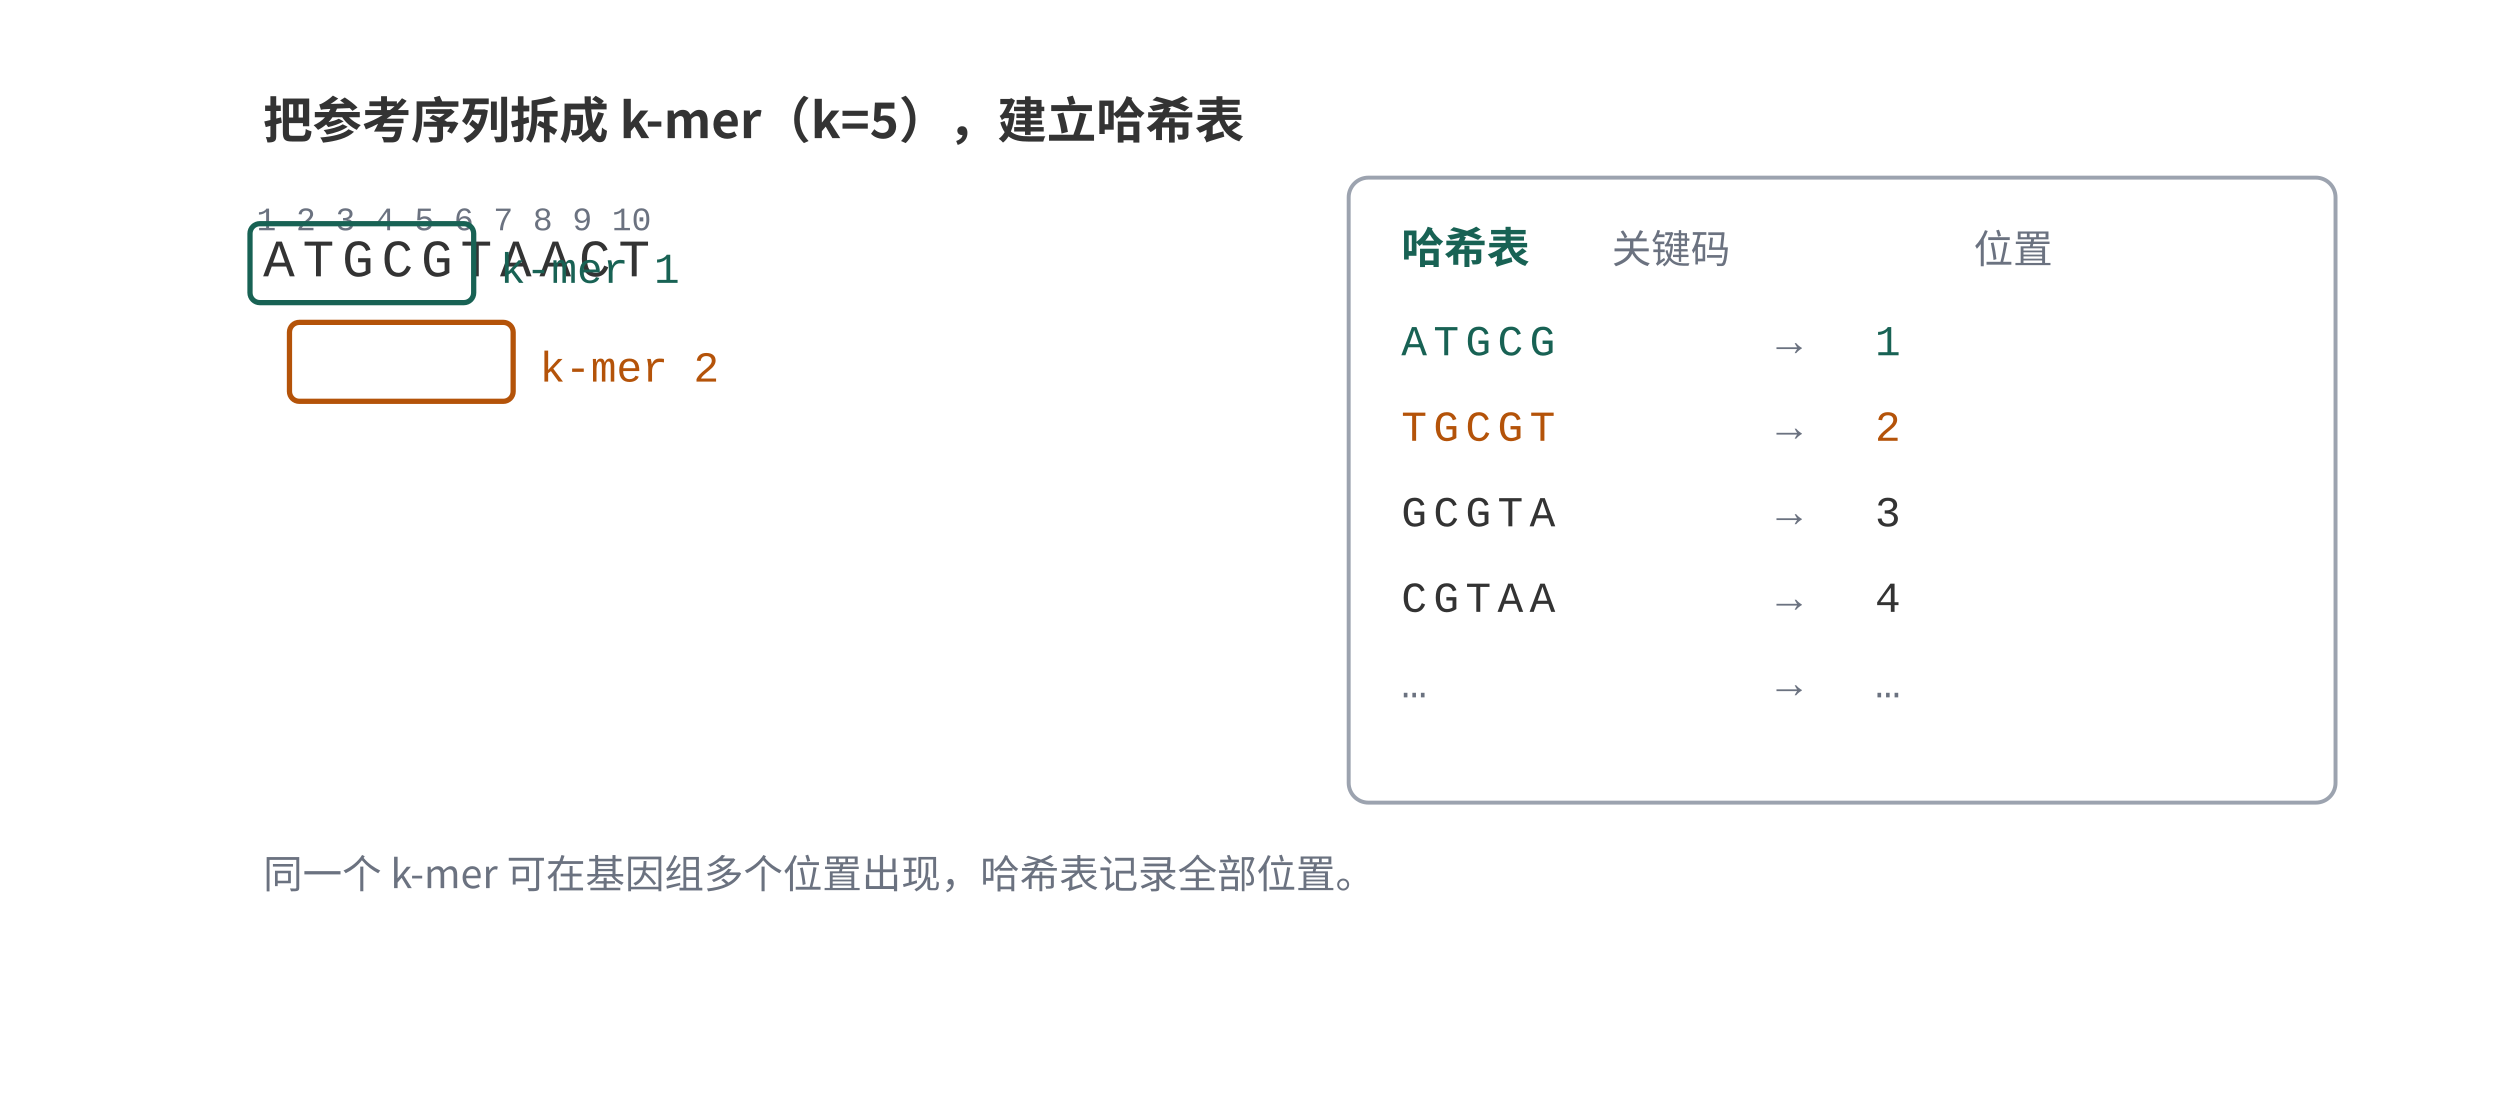
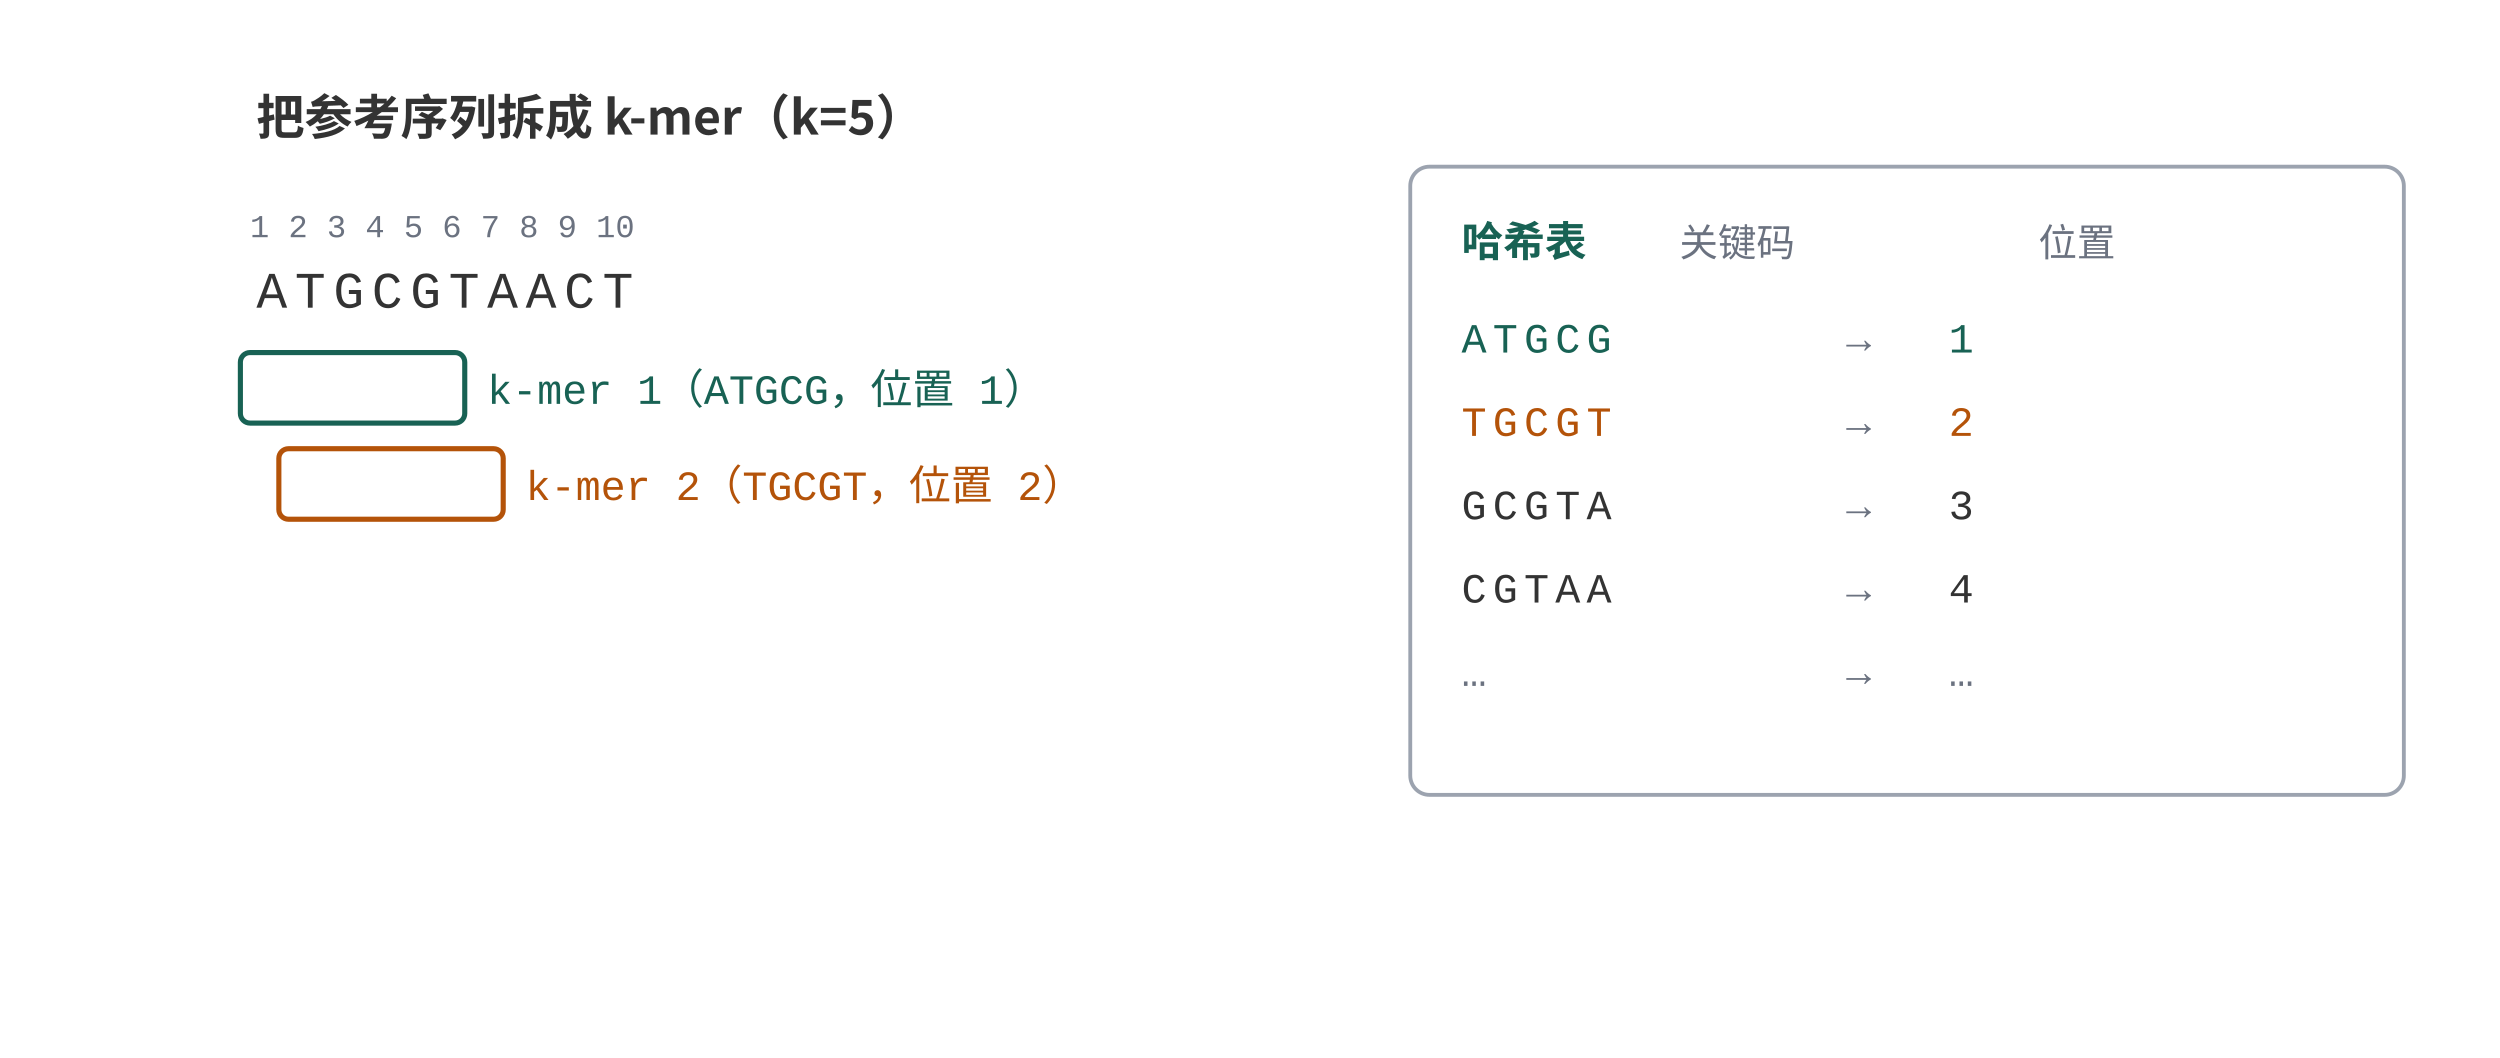
- <svg xmlns="http://www.w3.org/2000/svg" viewBox="0 0 760 340" role="img" aria-labelledby="t d">
-   <text x="80" y="42" font-family="'PingFang SC', 'Hiragino Sans GB', 'Microsoft YaHei', 'Noto Sans CJK SC', sans-serif" font-size="15" fill="#333333" font-weight="bold" text-anchor="start">把参考序列拆成 k-mer（k=5），建立哈希表</text>
-   <text x="80" y="84" font-family="ui-monospace, 'SFMono-Regular', Menlo, Consolas, 'Liberation Mono', monospace" font-size="16" fill="#333333" font-weight="normal" text-anchor="start">A</text>
-   <text x="92" y="84" font-family="ui-monospace, 'SFMono-Regular', Menlo, Consolas, 'Liberation Mono', monospace" font-size="16" fill="#333333" font-weight="normal" text-anchor="start">T</text>
-   <text x="104" y="84" font-family="ui-monospace, 'SFMono-Regular', Menlo, Consolas, 'Liberation Mono', monospace" font-size="16" fill="#333333" font-weight="normal" text-anchor="start">G</text>
-   <text x="116" y="84" font-family="ui-monospace, 'SFMono-Regular', Menlo, Consolas, 'Liberation Mono', monospace" font-size="16" fill="#333333" font-weight="normal" text-anchor="start">C</text>
-   <text x="128" y="84" font-family="ui-monospace, 'SFMono-Regular', Menlo, Consolas, 'Liberation Mono', monospace" font-size="16" fill="#333333" font-weight="normal" text-anchor="start">G</text>
-   <text x="140" y="84" font-family="ui-monospace, 'SFMono-Regular', Menlo, Consolas, 'Liberation Mono', monospace" font-size="16" fill="#333333" font-weight="normal" text-anchor="start">T</text>
-   <text x="152" y="84" font-family="ui-monospace, 'SFMono-Regular', Menlo, Consolas, 'Liberation Mono', monospace" font-size="16" fill="#333333" font-weight="normal" text-anchor="start">A</text>
-   <text x="164" y="84" font-family="ui-monospace, 'SFMono-Regular', Menlo, Consolas, 'Liberation Mono', monospace" font-size="16" fill="#333333" font-weight="normal" text-anchor="start">A</text>
-   <text x="176" y="84" font-family="ui-monospace, 'SFMono-Regular', Menlo, Consolas, 'Liberation Mono', monospace" font-size="16" fill="#333333" font-weight="normal" text-anchor="start">C</text>
-   <text x="188" y="84" font-family="ui-monospace, 'SFMono-Regular', Menlo, Consolas, 'Liberation Mono', monospace" font-size="16" fill="#333333" font-weight="normal" text-anchor="start">T</text>
-   <text x="78" y="70" font-family="ui-monospace, 'SFMono-Regular', Menlo, Consolas, 'Liberation Mono', monospace" font-size="10" fill="#6b7280" font-weight="normal" text-anchor="start">1</text>
-   <text x="90" y="70" font-family="ui-monospace, 'SFMono-Regular', Menlo, Consolas, 'Liberation Mono', monospace" font-size="10" fill="#6b7280" font-weight="normal" text-anchor="start">2</text>
-   <text x="102" y="70" font-family="ui-monospace, 'SFMono-Regular', Menlo, Consolas, 'Liberation Mono', monospace" font-size="10" fill="#6b7280" font-weight="normal" text-anchor="start">3</text>
-   <text x="114" y="70" font-family="ui-monospace, 'SFMono-Regular', Menlo, Consolas, 'Liberation Mono', monospace" font-size="10" fill="#6b7280" font-weight="normal" text-anchor="start">4</text>
-   <text x="126" y="70" font-family="ui-monospace, 'SFMono-Regular', Menlo, Consolas, 'Liberation Mono', monospace" font-size="10" fill="#6b7280" font-weight="normal" text-anchor="start">5</text>
-   <text x="138" y="70" font-family="ui-monospace, 'SFMono-Regular', Menlo, Consolas, 'Liberation Mono', monospace" font-size="10" fill="#6b7280" font-weight="normal" text-anchor="start">6</text>
-   <text x="150" y="70" font-family="ui-monospace, 'SFMono-Regular', Menlo, Consolas, 'Liberation Mono', monospace" font-size="10" fill="#6b7280" font-weight="normal" text-anchor="start">7</text>
-   <text x="162" y="70" font-family="ui-monospace, 'SFMono-Regular', Menlo, Consolas, 'Liberation Mono', monospace" font-size="10" fill="#6b7280" font-weight="normal" text-anchor="start">8</text>
-   <text x="174" y="70" font-family="ui-monospace, 'SFMono-Regular', Menlo, Consolas, 'Liberation Mono', monospace" font-size="10" fill="#6b7280" font-weight="normal" text-anchor="start">9</text>
-   <text x="186" y="70" font-family="ui-monospace, 'SFMono-Regular', Menlo, Consolas, 'Liberation Mono', monospace" font-size="10" fill="#6b7280" font-weight="normal" text-anchor="start">10</text>
-   <rect x="76" y="68" width="68" height="24" rx="3" fill="none" stroke="#186254" stroke-width="1.6" />
-   <text x="152" y="86" font-family="ui-monospace, 'SFMono-Regular', Menlo, Consolas, 'Liberation Mono', monospace" font-size="13" fill="#186254" font-weight="normal" text-anchor="start">k-mer 1</text>
-   <rect x="88" y="98" width="68" height="24" rx="3" fill="none" stroke="#b45309" stroke-width="1.6" />
-   <text x="164" y="116" font-family="ui-monospace, 'SFMono-Regular', Menlo, Consolas, 'Liberation Mono', monospace" font-size="13" fill="#b45309" font-weight="normal" text-anchor="start">k-mer 2</text>
-   <rect x="410" y="54" width="300" height="190" rx="6" fill="none" stroke="#9ca3af" stroke-width="1.2" />
-   <text x="426" y="80" font-family="'PingFang SC', 'Hiragino Sans GB', 'Microsoft YaHei', 'Noto Sans CJK SC', sans-serif" font-size="13" fill="#186254" font-weight="bold" text-anchor="start">哈希表</text>
-   <text x="490" y="80" font-family="'PingFang SC', 'Hiragino Sans GB', 'Microsoft YaHei', 'Noto Sans CJK SC', sans-serif" font-size="12" fill="#6b7280" font-weight="normal" text-anchor="start">关键码</text>
-   <text x="600" y="80" font-family="'PingFang SC', 'Hiragino Sans GB', 'Microsoft YaHei', 'Noto Sans CJK SC', sans-serif" font-size="12" fill="#6b7280" font-weight="normal" text-anchor="start">位置</text>
-   <text x="426.0" y="108" font-family="ui-monospace, 'SFMono-Regular', Menlo, Consolas, 'Liberation Mono', monospace" font-size="13" fill="#186254" font-weight="normal" text-anchor="start">A</text>
-   <text x="435.75" y="108" font-family="ui-monospace, 'SFMono-Regular', Menlo, Consolas, 'Liberation Mono', monospace" font-size="13" fill="#186254" font-weight="normal" text-anchor="start">T</text>
-   <text x="445.5" y="108" font-family="ui-monospace, 'SFMono-Regular', Menlo, Consolas, 'Liberation Mono', monospace" font-size="13" fill="#186254" font-weight="normal" text-anchor="start">G</text>
-   <text x="455.25" y="108" font-family="ui-monospace, 'SFMono-Regular', Menlo, Consolas, 'Liberation Mono', monospace" font-size="13" fill="#186254" font-weight="normal" text-anchor="start">C</text>
-   <text x="465.0" y="108" font-family="ui-monospace, 'SFMono-Regular', Menlo, Consolas, 'Liberation Mono', monospace" font-size="13" fill="#186254" font-weight="normal" text-anchor="start">G</text>
-   <text x="540" y="108" font-family="ui-monospace, 'SFMono-Regular', Menlo, Consolas, 'Liberation Mono', monospace" font-size="13" fill="#6b7280" font-weight="normal" text-anchor="start">→</text>
-   <text x="570.0" y="108" font-family="ui-monospace, 'SFMono-Regular', Menlo, Consolas, 'Liberation Mono', monospace" font-size="13" fill="#186254" font-weight="normal" text-anchor="start">1</text>
-   <text x="426.0" y="134" font-family="ui-monospace, 'SFMono-Regular', Menlo, Consolas, 'Liberation Mono', monospace" font-size="13" fill="#b45309" font-weight="normal" text-anchor="start">T</text>
-   <text x="435.75" y="134" font-family="ui-monospace, 'SFMono-Regular', Menlo, Consolas, 'Liberation Mono', monospace" font-size="13" fill="#b45309" font-weight="normal" text-anchor="start">G</text>
-   <text x="445.5" y="134" font-family="ui-monospace, 'SFMono-Regular', Menlo, Consolas, 'Liberation Mono', monospace" font-size="13" fill="#b45309" font-weight="normal" text-anchor="start">C</text>
-   <text x="455.25" y="134" font-family="ui-monospace, 'SFMono-Regular', Menlo, Consolas, 'Liberation Mono', monospace" font-size="13" fill="#b45309" font-weight="normal" text-anchor="start">G</text>
-   <text x="465.0" y="134" font-family="ui-monospace, 'SFMono-Regular', Menlo, Consolas, 'Liberation Mono', monospace" font-size="13" fill="#b45309" font-weight="normal" text-anchor="start">T</text>
-   <text x="540" y="134" font-family="ui-monospace, 'SFMono-Regular', Menlo, Consolas, 'Liberation Mono', monospace" font-size="13" fill="#6b7280" font-weight="normal" text-anchor="start">→</text>
-   <text x="570.0" y="134" font-family="ui-monospace, 'SFMono-Regular', Menlo, Consolas, 'Liberation Mono', monospace" font-size="13" fill="#b45309" font-weight="normal" text-anchor="start">2</text>
-   <text x="426.0" y="160" font-family="ui-monospace, 'SFMono-Regular', Menlo, Consolas, 'Liberation Mono', monospace" font-size="13" fill="#333333" font-weight="normal" text-anchor="start">G</text>
-   <text x="435.75" y="160" font-family="ui-monospace, 'SFMono-Regular', Menlo, Consolas, 'Liberation Mono', monospace" font-size="13" fill="#333333" font-weight="normal" text-anchor="start">C</text>
-   <text x="445.5" y="160" font-family="ui-monospace, 'SFMono-Regular', Menlo, Consolas, 'Liberation Mono', monospace" font-size="13" fill="#333333" font-weight="normal" text-anchor="start">G</text>
-   <text x="455.25" y="160" font-family="ui-monospace, 'SFMono-Regular', Menlo, Consolas, 'Liberation Mono', monospace" font-size="13" fill="#333333" font-weight="normal" text-anchor="start">T</text>
-   <text x="465.0" y="160" font-family="ui-monospace, 'SFMono-Regular', Menlo, Consolas, 'Liberation Mono', monospace" font-size="13" fill="#333333" font-weight="normal" text-anchor="start">A</text>
-   <text x="540" y="160" font-family="ui-monospace, 'SFMono-Regular', Menlo, Consolas, 'Liberation Mono', monospace" font-size="13" fill="#6b7280" font-weight="normal" text-anchor="start">→</text>
-   <text x="570.0" y="160" font-family="ui-monospace, 'SFMono-Regular', Menlo, Consolas, 'Liberation Mono', monospace" font-size="13" fill="#333333" font-weight="normal" text-anchor="start">3</text>
-   <text x="426.0" y="186" font-family="ui-monospace, 'SFMono-Regular', Menlo, Consolas, 'Liberation Mono', monospace" font-size="13" fill="#333333" font-weight="normal" text-anchor="start">C</text>
-   <text x="435.75" y="186" font-family="ui-monospace, 'SFMono-Regular', Menlo, Consolas, 'Liberation Mono', monospace" font-size="13" fill="#333333" font-weight="normal" text-anchor="start">G</text>
-   <text x="445.5" y="186" font-family="ui-monospace, 'SFMono-Regular', Menlo, Consolas, 'Liberation Mono', monospace" font-size="13" fill="#333333" font-weight="normal" text-anchor="start">T</text>
-   <text x="455.25" y="186" font-family="ui-monospace, 'SFMono-Regular', Menlo, Consolas, 'Liberation Mono', monospace" font-size="13" fill="#333333" font-weight="normal" text-anchor="start">A</text>
-   <text x="465.0" y="186" font-family="ui-monospace, 'SFMono-Regular', Menlo, Consolas, 'Liberation Mono', monospace" font-size="13" fill="#333333" font-weight="normal" text-anchor="start">A</text>
-   <text x="540" y="186" font-family="ui-monospace, 'SFMono-Regular', Menlo, Consolas, 'Liberation Mono', monospace" font-size="13" fill="#6b7280" font-weight="normal" text-anchor="start">→</text>
-   <text x="570.0" y="186" font-family="ui-monospace, 'SFMono-Regular', Menlo, Consolas, 'Liberation Mono', monospace" font-size="13" fill="#333333" font-weight="normal" text-anchor="start">4</text>
-   <text x="426.0" y="212" font-family="ui-monospace, 'SFMono-Regular', Menlo, Consolas, 'Liberation Mono', monospace" font-size="13" fill="#6b7280" font-weight="normal" text-anchor="start">…</text>
-   <text x="540" y="212" font-family="ui-monospace, 'SFMono-Regular', Menlo, Consolas, 'Liberation Mono', monospace" font-size="13" fill="#6b7280" font-weight="normal" text-anchor="start">→</text>
-   <text x="570.0" y="212" font-family="ui-monospace, 'SFMono-Regular', Menlo, Consolas, 'Liberation Mono', monospace" font-size="13" fill="#6b7280" font-weight="normal" text-anchor="start">…</text>
-   <text x="80" y="270" font-family="'PingFang SC', 'Hiragino Sans GB', 'Microsoft YaHei', 'Noto Sans CJK SC', sans-serif" font-size="12" fill="#6b7280" font-weight="normal" text-anchor="start">同一个 k-mer 可在基因组多个位置出现，哈希表记录全部位置。</text>
+ <svg xmlns="http://www.w3.org/2000/svg" viewBox="0 0 780 330" role="img" aria-labelledby="t d">
+   <text x="80" y="42" font-family="'PingFang SC', 'Hiragino Sans GB', 'Microsoft YaHei', 'Noto Sans CJK SC', sans-serif" font-size="15" fill="#333333" font-weight="bold" text-anchor="start">把参考序列拆成 k-mer（k=5）</text>
+   <text x="78" y="74" font-family="ui-monospace, 'SFMono-Regular', Menlo, Consolas, 'Liberation Mono', monospace" font-size="10" fill="#6b7280" font-weight="normal" text-anchor="start">1</text>
+   <text x="90" y="74" font-family="ui-monospace, 'SFMono-Regular', Menlo, Consolas, 'Liberation Mono', monospace" font-size="10" fill="#6b7280" font-weight="normal" text-anchor="start">2</text>
+   <text x="102" y="74" font-family="ui-monospace, 'SFMono-Regular', Menlo, Consolas, 'Liberation Mono', monospace" font-size="10" fill="#6b7280" font-weight="normal" text-anchor="start">3</text>
+   <text x="114" y="74" font-family="ui-monospace, 'SFMono-Regular', Menlo, Consolas, 'Liberation Mono', monospace" font-size="10" fill="#6b7280" font-weight="normal" text-anchor="start">4</text>
+   <text x="126" y="74" font-family="ui-monospace, 'SFMono-Regular', Menlo, Consolas, 'Liberation Mono', monospace" font-size="10" fill="#6b7280" font-weight="normal" text-anchor="start">5</text>
+   <text x="138" y="74" font-family="ui-monospace, 'SFMono-Regular', Menlo, Consolas, 'Liberation Mono', monospace" font-size="10" fill="#6b7280" font-weight="normal" text-anchor="start">6</text>
+   <text x="150" y="74" font-family="ui-monospace, 'SFMono-Regular', Menlo, Consolas, 'Liberation Mono', monospace" font-size="10" fill="#6b7280" font-weight="normal" text-anchor="start">7</text>
+   <text x="162" y="74" font-family="ui-monospace, 'SFMono-Regular', Menlo, Consolas, 'Liberation Mono', monospace" font-size="10" fill="#6b7280" font-weight="normal" text-anchor="start">8</text>
+   <text x="174" y="74" font-family="ui-monospace, 'SFMono-Regular', Menlo, Consolas, 'Liberation Mono', monospace" font-size="10" fill="#6b7280" font-weight="normal" text-anchor="start">9</text>
+   <text x="186" y="74" font-family="ui-monospace, 'SFMono-Regular', Menlo, Consolas, 'Liberation Mono', monospace" font-size="10" fill="#6b7280" font-weight="normal" text-anchor="start">10</text>
+   <text x="80" y="96" font-family="ui-monospace, 'SFMono-Regular', Menlo, Consolas, 'Liberation Mono', monospace" font-size="16" fill="#333333" font-weight="normal" text-anchor="start">A</text>
+   <text x="92" y="96" font-family="ui-monospace, 'SFMono-Regular', Menlo, Consolas, 'Liberation Mono', monospace" font-size="16" fill="#333333" font-weight="normal" text-anchor="start">T</text>
+   <text x="104" y="96" font-family="ui-monospace, 'SFMono-Regular', Menlo, Consolas, 'Liberation Mono', monospace" font-size="16" fill="#333333" font-weight="normal" text-anchor="start">G</text>
+   <text x="116" y="96" font-family="ui-monospace, 'SFMono-Regular', Menlo, Consolas, 'Liberation Mono', monospace" font-size="16" fill="#333333" font-weight="normal" text-anchor="start">C</text>
+   <text x="128" y="96" font-family="ui-monospace, 'SFMono-Regular', Menlo, Consolas, 'Liberation Mono', monospace" font-size="16" fill="#333333" font-weight="normal" text-anchor="start">G</text>
+   <text x="140" y="96" font-family="ui-monospace, 'SFMono-Regular', Menlo, Consolas, 'Liberation Mono', monospace" font-size="16" fill="#333333" font-weight="normal" text-anchor="start">T</text>
+   <text x="152" y="96" font-family="ui-monospace, 'SFMono-Regular', Menlo, Consolas, 'Liberation Mono', monospace" font-size="16" fill="#333333" font-weight="normal" text-anchor="start">A</text>
+   <text x="164" y="96" font-family="ui-monospace, 'SFMono-Regular', Menlo, Consolas, 'Liberation Mono', monospace" font-size="16" fill="#333333" font-weight="normal" text-anchor="start">A</text>
+   <text x="176" y="96" font-family="ui-monospace, 'SFMono-Regular', Menlo, Consolas, 'Liberation Mono', monospace" font-size="16" fill="#333333" font-weight="normal" text-anchor="start">C</text>
+   <text x="188" y="96" font-family="ui-monospace, 'SFMono-Regular', Menlo, Consolas, 'Liberation Mono', monospace" font-size="16" fill="#333333" font-weight="normal" text-anchor="start">T</text>
+   <rect x="75" y="110" width="70" height="22" rx="3" fill="none" stroke="#186254" stroke-width="1.6" />
+   <text x="152" y="126" font-family="ui-monospace, 'SFMono-Regular', Menlo, Consolas, 'Liberation Mono', monospace" font-size="13" fill="#186254" font-weight="normal" text-anchor="start">k-mer 1（ATGCG，位置 1）</text>
+   <rect x="87" y="140" width="70" height="22" rx="3" fill="none" stroke="#b45309" stroke-width="1.6" />
+   <text x="164" y="156" font-family="ui-monospace, 'SFMono-Regular', Menlo, Consolas, 'Liberation Mono', monospace" font-size="13" fill="#b45309" font-weight="normal" text-anchor="start">k-mer 2（TGCGT，位置 2）</text>
+   <rect x="440" y="52" width="310" height="196" rx="6" fill="none" stroke="#9ca3af" stroke-width="1.2" />
+   <text x="456" y="80" font-family="'PingFang SC', 'Hiragino Sans GB', 'Microsoft YaHei', 'Noto Sans CJK SC', sans-serif" font-size="13" fill="#186254" font-weight="bold" text-anchor="start">哈希表</text>
+   <text x="524" y="80" font-family="'PingFang SC', 'Hiragino Sans GB', 'Microsoft YaHei', 'Noto Sans CJK SC', sans-serif" font-size="12" fill="#6b7280" font-weight="normal" text-anchor="start">关键码</text>
+   <text x="636" y="80" font-family="'PingFang SC', 'Hiragino Sans GB', 'Microsoft YaHei', 'Noto Sans CJK SC', sans-serif" font-size="12" fill="#6b7280" font-weight="normal" text-anchor="start">位置</text>
+   <text x="456.0" y="110" font-family="ui-monospace, 'SFMono-Regular', Menlo, Consolas, 'Liberation Mono', monospace" font-size="13" fill="#186254" font-weight="normal" text-anchor="start">A</text>
+   <text x="465.75" y="110" font-family="ui-monospace, 'SFMono-Regular', Menlo, Consolas, 'Liberation Mono', monospace" font-size="13" fill="#186254" font-weight="normal" text-anchor="start">T</text>
+   <text x="475.5" y="110" font-family="ui-monospace, 'SFMono-Regular', Menlo, Consolas, 'Liberation Mono', monospace" font-size="13" fill="#186254" font-weight="normal" text-anchor="start">G</text>
+   <text x="485.25" y="110" font-family="ui-monospace, 'SFMono-Regular', Menlo, Consolas, 'Liberation Mono', monospace" font-size="13" fill="#186254" font-weight="normal" text-anchor="start">C</text>
+   <text x="495.0" y="110" font-family="ui-monospace, 'SFMono-Regular', Menlo, Consolas, 'Liberation Mono', monospace" font-size="13" fill="#186254" font-weight="normal" text-anchor="start">G</text>
+   <text x="576" y="110" font-family="ui-monospace, 'SFMono-Regular', Menlo, Consolas, 'Liberation Mono', monospace" font-size="13" fill="#6b7280" font-weight="normal" text-anchor="start">→</text>
+   <text x="608.0" y="110" font-family="ui-monospace, 'SFMono-Regular', Menlo, Consolas, 'Liberation Mono', monospace" font-size="13" fill="#186254" font-weight="normal" text-anchor="start">1</text>
+   <text x="456.0" y="136" font-family="ui-monospace, 'SFMono-Regular', Menlo, Consolas, 'Liberation Mono', monospace" font-size="13" fill="#b45309" font-weight="normal" text-anchor="start">T</text>
+   <text x="465.75" y="136" font-family="ui-monospace, 'SFMono-Regular', Menlo, Consolas, 'Liberation Mono', monospace" font-size="13" fill="#b45309" font-weight="normal" text-anchor="start">G</text>
+   <text x="475.5" y="136" font-family="ui-monospace, 'SFMono-Regular', Menlo, Consolas, 'Liberation Mono', monospace" font-size="13" fill="#b45309" font-weight="normal" text-anchor="start">C</text>
+   <text x="485.25" y="136" font-family="ui-monospace, 'SFMono-Regular', Menlo, Consolas, 'Liberation Mono', monospace" font-size="13" fill="#b45309" font-weight="normal" text-anchor="start">G</text>
+   <text x="495.0" y="136" font-family="ui-monospace, 'SFMono-Regular', Menlo, Consolas, 'Liberation Mono', monospace" font-size="13" fill="#b45309" font-weight="normal" text-anchor="start">T</text>
+   <text x="576" y="136" font-family="ui-monospace, 'SFMono-Regular', Menlo, Consolas, 'Liberation Mono', monospace" font-size="13" fill="#6b7280" font-weight="normal" text-anchor="start">→</text>
+   <text x="608.0" y="136" font-family="ui-monospace, 'SFMono-Regular', Menlo, Consolas, 'Liberation Mono', monospace" font-size="13" fill="#b45309" font-weight="normal" text-anchor="start">2</text>
+   <text x="456.0" y="162" font-family="ui-monospace, 'SFMono-Regular', Menlo, Consolas, 'Liberation Mono', monospace" font-size="13" fill="#333333" font-weight="normal" text-anchor="start">G</text>
+   <text x="465.75" y="162" font-family="ui-monospace, 'SFMono-Regular', Menlo, Consolas, 'Liberation Mono', monospace" font-size="13" fill="#333333" font-weight="normal" text-anchor="start">C</text>
+   <text x="475.5" y="162" font-family="ui-monospace, 'SFMono-Regular', Menlo, Consolas, 'Liberation Mono', monospace" font-size="13" fill="#333333" font-weight="normal" text-anchor="start">G</text>
+   <text x="485.25" y="162" font-family="ui-monospace, 'SFMono-Regular', Menlo, Consolas, 'Liberation Mono', monospace" font-size="13" fill="#333333" font-weight="normal" text-anchor="start">T</text>
+   <text x="495.0" y="162" font-family="ui-monospace, 'SFMono-Regular', Menlo, Consolas, 'Liberation Mono', monospace" font-size="13" fill="#333333" font-weight="normal" text-anchor="start">A</text>
+   <text x="576" y="162" font-family="ui-monospace, 'SFMono-Regular', Menlo, Consolas, 'Liberation Mono', monospace" font-size="13" fill="#6b7280" font-weight="normal" text-anchor="start">→</text>
+   <text x="608.0" y="162" font-family="ui-monospace, 'SFMono-Regular', Menlo, Consolas, 'Liberation Mono', monospace" font-size="13" fill="#333333" font-weight="normal" text-anchor="start">3</text>
+   <text x="456.0" y="188" font-family="ui-monospace, 'SFMono-Regular', Menlo, Consolas, 'Liberation Mono', monospace" font-size="13" fill="#333333" font-weight="normal" text-anchor="start">C</text>
+   <text x="465.75" y="188" font-family="ui-monospace, 'SFMono-Regular', Menlo, Consolas, 'Liberation Mono', monospace" font-size="13" fill="#333333" font-weight="normal" text-anchor="start">G</text>
+   <text x="475.5" y="188" font-family="ui-monospace, 'SFMono-Regular', Menlo, Consolas, 'Liberation Mono', monospace" font-size="13" fill="#333333" font-weight="normal" text-anchor="start">T</text>
+   <text x="485.25" y="188" font-family="ui-monospace, 'SFMono-Regular', Menlo, Consolas, 'Liberation Mono', monospace" font-size="13" fill="#333333" font-weight="normal" text-anchor="start">A</text>
+   <text x="495.0" y="188" font-family="ui-monospace, 'SFMono-Regular', Menlo, Consolas, 'Liberation Mono', monospace" font-size="13" fill="#333333" font-weight="normal" text-anchor="start">A</text>
+   <text x="576" y="188" font-family="ui-monospace, 'SFMono-Regular', Menlo, Consolas, 'Liberation Mono', monospace" font-size="13" fill="#6b7280" font-weight="normal" text-anchor="start">→</text>
+   <text x="608.0" y="188" font-family="ui-monospace, 'SFMono-Regular', Menlo, Consolas, 'Liberation Mono', monospace" font-size="13" fill="#333333" font-weight="normal" text-anchor="start">4</text>
+   <text x="456.0" y="214" font-family="ui-monospace, 'SFMono-Regular', Menlo, Consolas, 'Liberation Mono', monospace" font-size="13" fill="#6b7280" font-weight="normal" text-anchor="start">…</text>
+   <text x="576" y="214" font-family="ui-monospace, 'SFMono-Regular', Menlo, Consolas, 'Liberation Mono', monospace" font-size="13" fill="#6b7280" font-weight="normal" text-anchor="start">→</text>
+   <text x="608.0" y="214" font-family="ui-monospace, 'SFMono-Regular', Menlo, Consolas, 'Liberation Mono', monospace" font-size="13" fill="#6b7280" font-weight="normal" text-anchor="start">…</text>
</svg>
